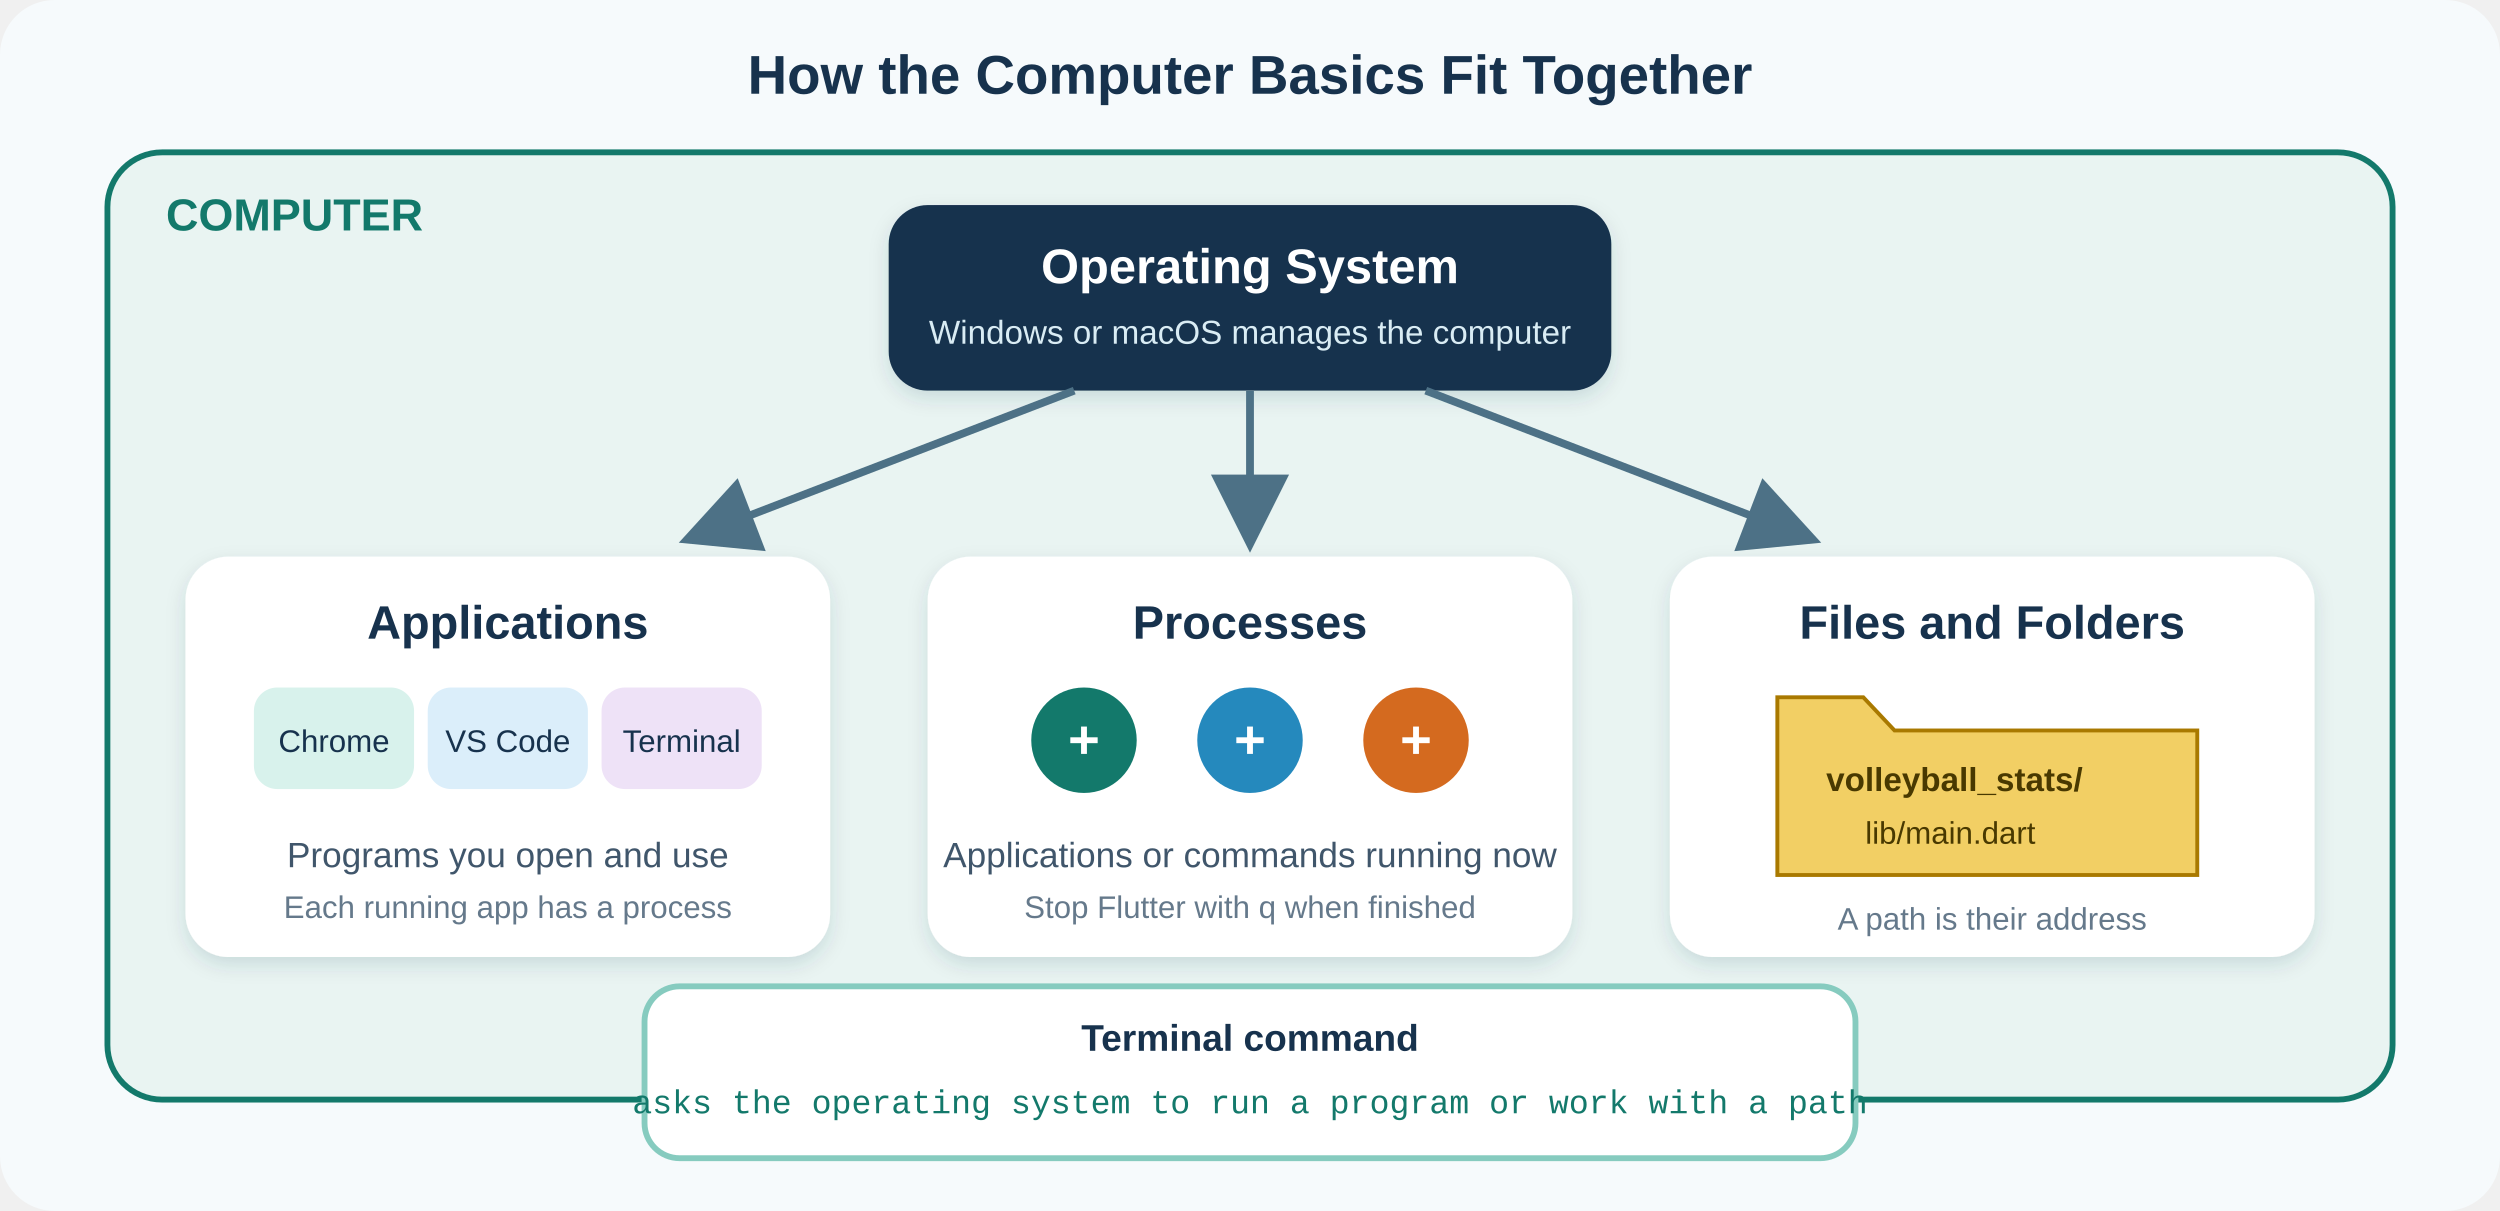
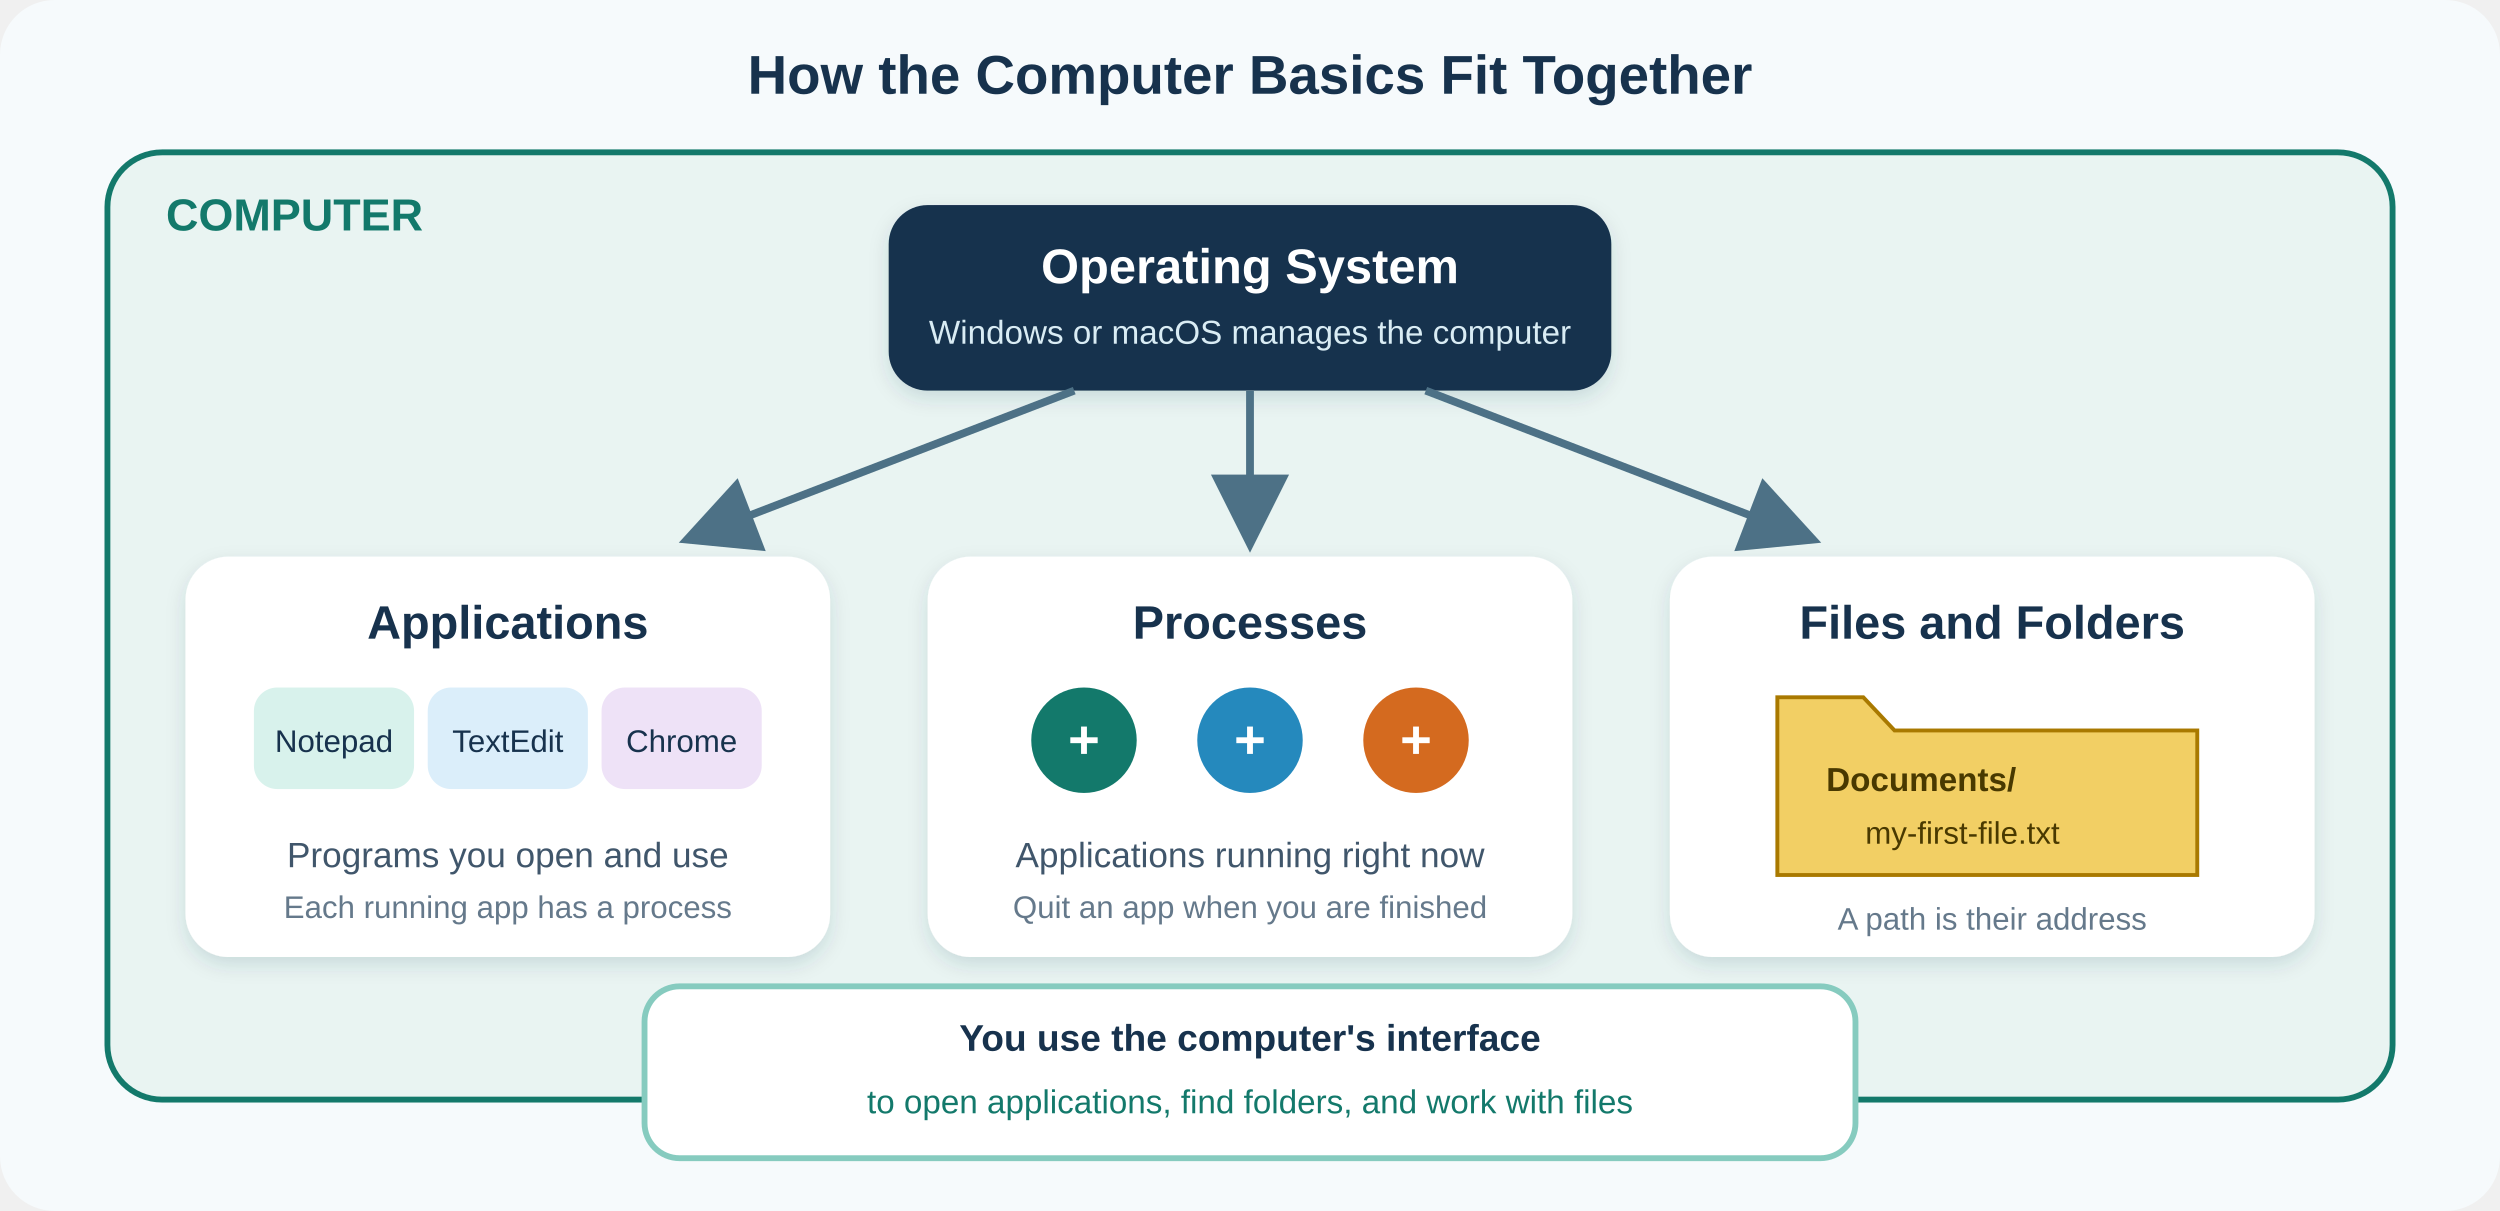
<svg xmlns="http://www.w3.org/2000/svg" viewBox="0 0 1280 620" role="img" aria-labelledby="title desc">
  <defs>
    <marker id="arrow" markerWidth="10" markerHeight="10" refX="8" refY="5" orient="auto">
      <path d="M0 0L10 5L0 10Z" fill="#4d7186" />
    </marker>
    <filter id="shadow" x="-10%" y="-15%" width="120%" height="140%">
      <feDropShadow dx="0" dy="4" stdDeviation="5" flood-color="#143a52" flood-opacity=".14" />
    </filter>
  </defs>
  <rect width="1280" height="620" rx="28" fill="#f6fafc" />
  <text x="640" y="48" text-anchor="middle" font-family="Arial, sans-serif" font-size="28" font-weight="700" fill="#17324d">How the Computer Basics Fit Together</text>
  <rect x="55" y="78" width="1170" height="485" rx="28" fill="#e9f4f2" stroke="#13796b" stroke-width="3" />
  <text x="85" y="118" font-family="Arial, sans-serif" font-size="23" font-weight="700" fill="#13796b">COMPUTER</text>
  <rect x="455" y="105" width="370" height="95" rx="20" fill="#17324d" filter="url(#shadow)" />
  <text x="640" y="145" text-anchor="middle" font-family="Arial, sans-serif" font-size="25" font-weight="700" fill="#fff">Operating System</text>
  <text x="640" y="176" text-anchor="middle" font-family="Arial, sans-serif" font-size="17" fill="#d9ecf4">Windows or macOS manages the computer</text>
  <path d="M550 200L355 275" fill="none" stroke="#4d7186" stroke-width="4" marker-end="url(#arrow)" />
  <path d="M640 200V275" fill="none" stroke="#4d7186" stroke-width="4" marker-end="url(#arrow)" />
  <path d="M730 200L925 275" fill="none" stroke="#4d7186" stroke-width="4" marker-end="url(#arrow)" />
  <g font-family="Arial, sans-serif">
    <rect x="95" y="285" width="330" height="205" rx="22" fill="#fff" filter="url(#shadow)" />
    <text x="260" y="327" text-anchor="middle" font-size="24" font-weight="700" fill="#17324d">Applications</text>
    <rect x="130" y="352" width="82" height="52" rx="12" fill="#d8f2ec" />
    <rect x="219" y="352" width="82" height="52" rx="12" fill="#dbeefa" />
    <rect x="308" y="352" width="82" height="52" rx="12" fill="#eee2f7" />
-     <text x="171" y="385" text-anchor="middle" font-size="16" fill="#17324d">Chrome</text>
-     <text x="260" y="385" text-anchor="middle" font-size="16" fill="#17324d">VS Code</text>
-     <text x="349" y="385" text-anchor="middle" font-size="16" fill="#17324d">Terminal</text>
+     <text x="171" y="385" text-anchor="middle" font-size="16" fill="#17324d">Notepad</text>
+     <text x="260" y="385" text-anchor="middle" font-size="16" fill="#17324d">TextEdit</text>
+     <text x="349" y="385" text-anchor="middle" font-size="16" fill="#17324d">Chrome</text>
    <text x="260" y="444" text-anchor="middle" font-size="18" fill="#40566b">Programs you open and use</text>
    <text x="260" y="470" text-anchor="middle" font-size="16" fill="#65798b">Each running app has a process</text>
    <rect x="475" y="285" width="330" height="205" rx="22" fill="#fff" filter="url(#shadow)" />
    <text x="640" y="327" text-anchor="middle" font-size="24" font-weight="700" fill="#17324d">Processes</text>
    <circle cx="555" cy="379" r="27" fill="#13796b" />
    <circle cx="640" cy="379" r="27" fill="#2589bd" />
    <circle cx="725" cy="379" r="27" fill="#d46a1f" />
    <path d="M548 379L562 379M555 372L555 386" stroke="#fff" stroke-width="3" />
    <path d="M633 379L647 379M640 372L640 386" stroke="#fff" stroke-width="3" />
    <path d="M718 379L732 379M725 372L725 386" stroke="#fff" stroke-width="3" />
-     <text x="640" y="444" text-anchor="middle" font-size="18" fill="#40566b">Applications or commands running now</text>
-     <text x="640" y="470" text-anchor="middle" font-size="16" fill="#65798b">Stop Flutter with q when finished</text>
+     <text x="640" y="444" text-anchor="middle" font-size="18" fill="#40566b">Applications running right now</text>
+     <text x="640" y="470" text-anchor="middle" font-size="16" fill="#65798b">Quit an app when you are finished</text>
    <rect x="855" y="285" width="330" height="205" rx="22" fill="#fff" filter="url(#shadow)" />
    <text x="1020" y="327" text-anchor="middle" font-size="24" font-weight="700" fill="#17324d">Files and Folders</text>
    <path d="M910 357H954L970 374H1125V448H910Z" fill="#f2cf64" stroke="#a97900" stroke-width="2" />
-     <text x="935" y="405" font-size="17" font-weight="700" fill="#493900">volleyball_stats/</text>
-     <text x="955" y="432" font-size="16" fill="#493900">lib/main.dart</text>
+     <text x="935" y="405" font-size="17" font-weight="700" fill="#493900">Documents/</text>
+     <text x="955" y="432" font-size="16" fill="#493900">my-first-file.txt</text>
    <text x="1020" y="476" text-anchor="middle" font-size="16" fill="#65798b">A path is their address</text>
  </g>
  <rect x="330" y="505" width="620" height="88" rx="18" fill="#fff" stroke="#86cbbf" stroke-width="3" />
-   <text x="640" y="538" text-anchor="middle" font-family="Arial, sans-serif" font-size="19" font-weight="700" fill="#17324d">Terminal command</text>
-   <text x="640" y="570" text-anchor="middle" font-family="Courier New, monospace" font-size="17" fill="#13796b">asks the operating system to run a program or work with a path</text>
+   <text x="640" y="538" text-anchor="middle" font-family="Arial, sans-serif" font-size="19" font-weight="700" fill="#17324d">You use the computer's interface</text>
+   <text x="640" y="570" text-anchor="middle" font-family="Arial, sans-serif" font-size="17" fill="#13796b">to open applications, find folders, and work with files</text>
</svg>
